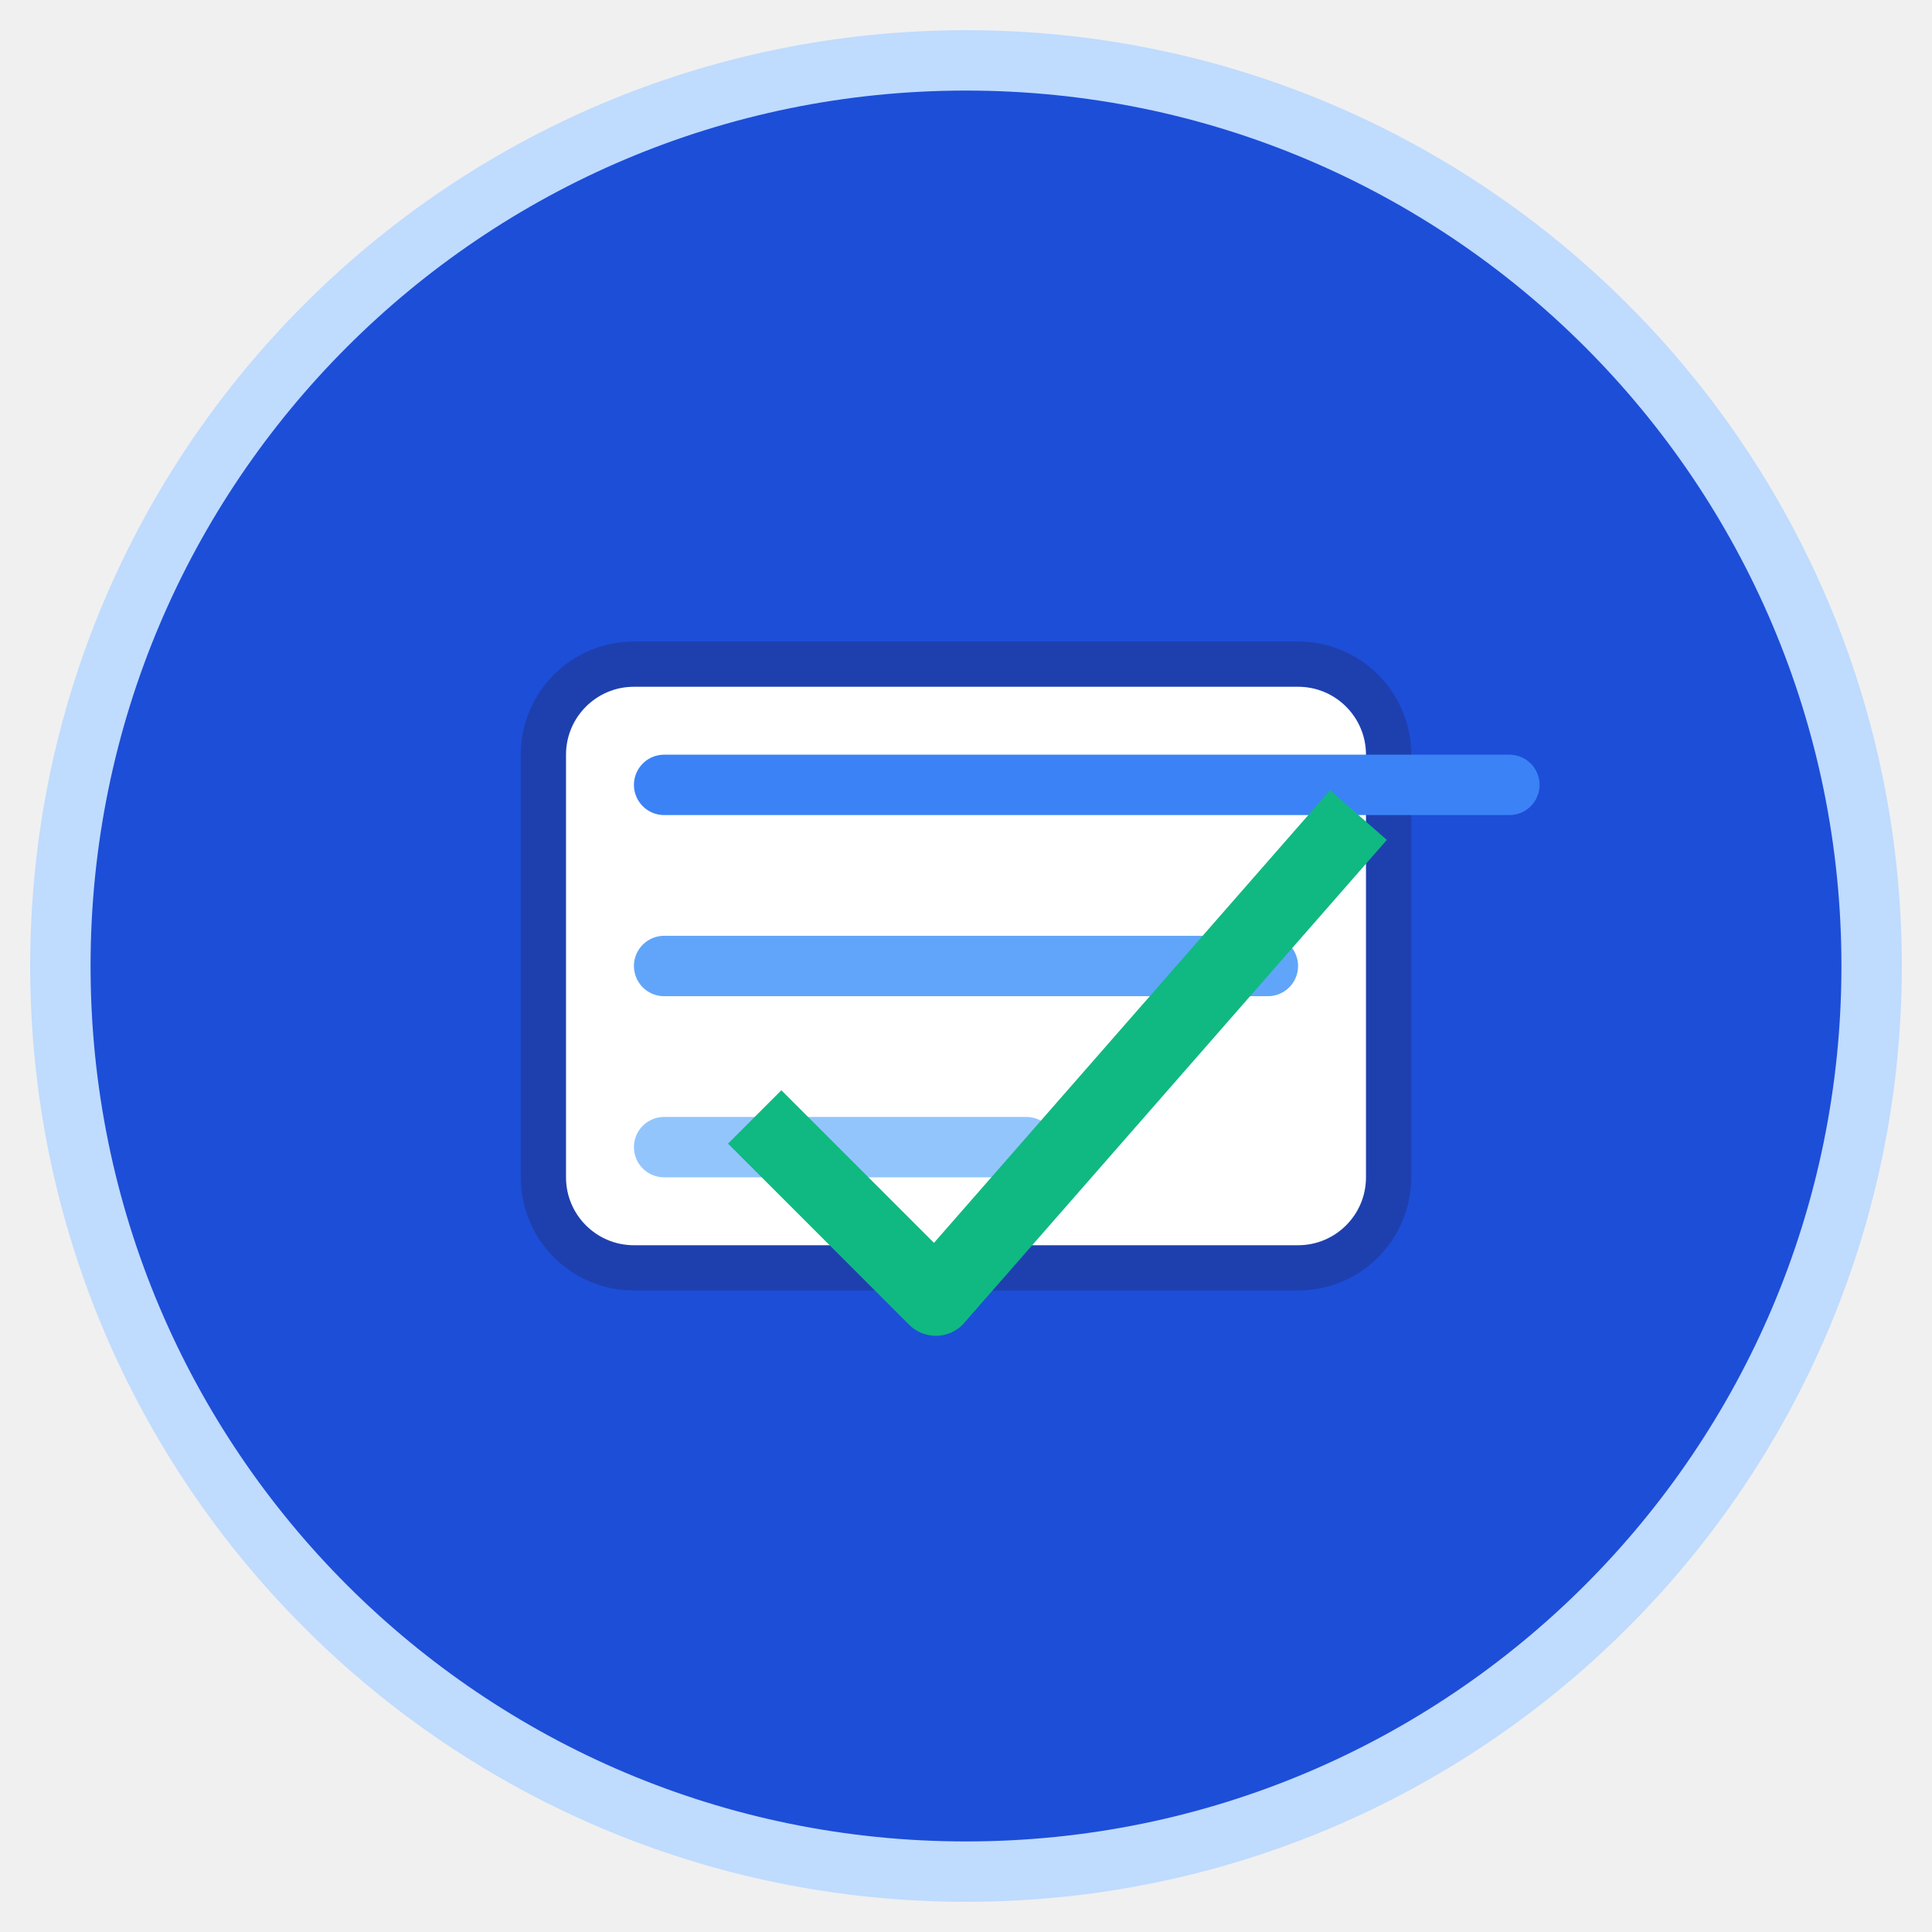
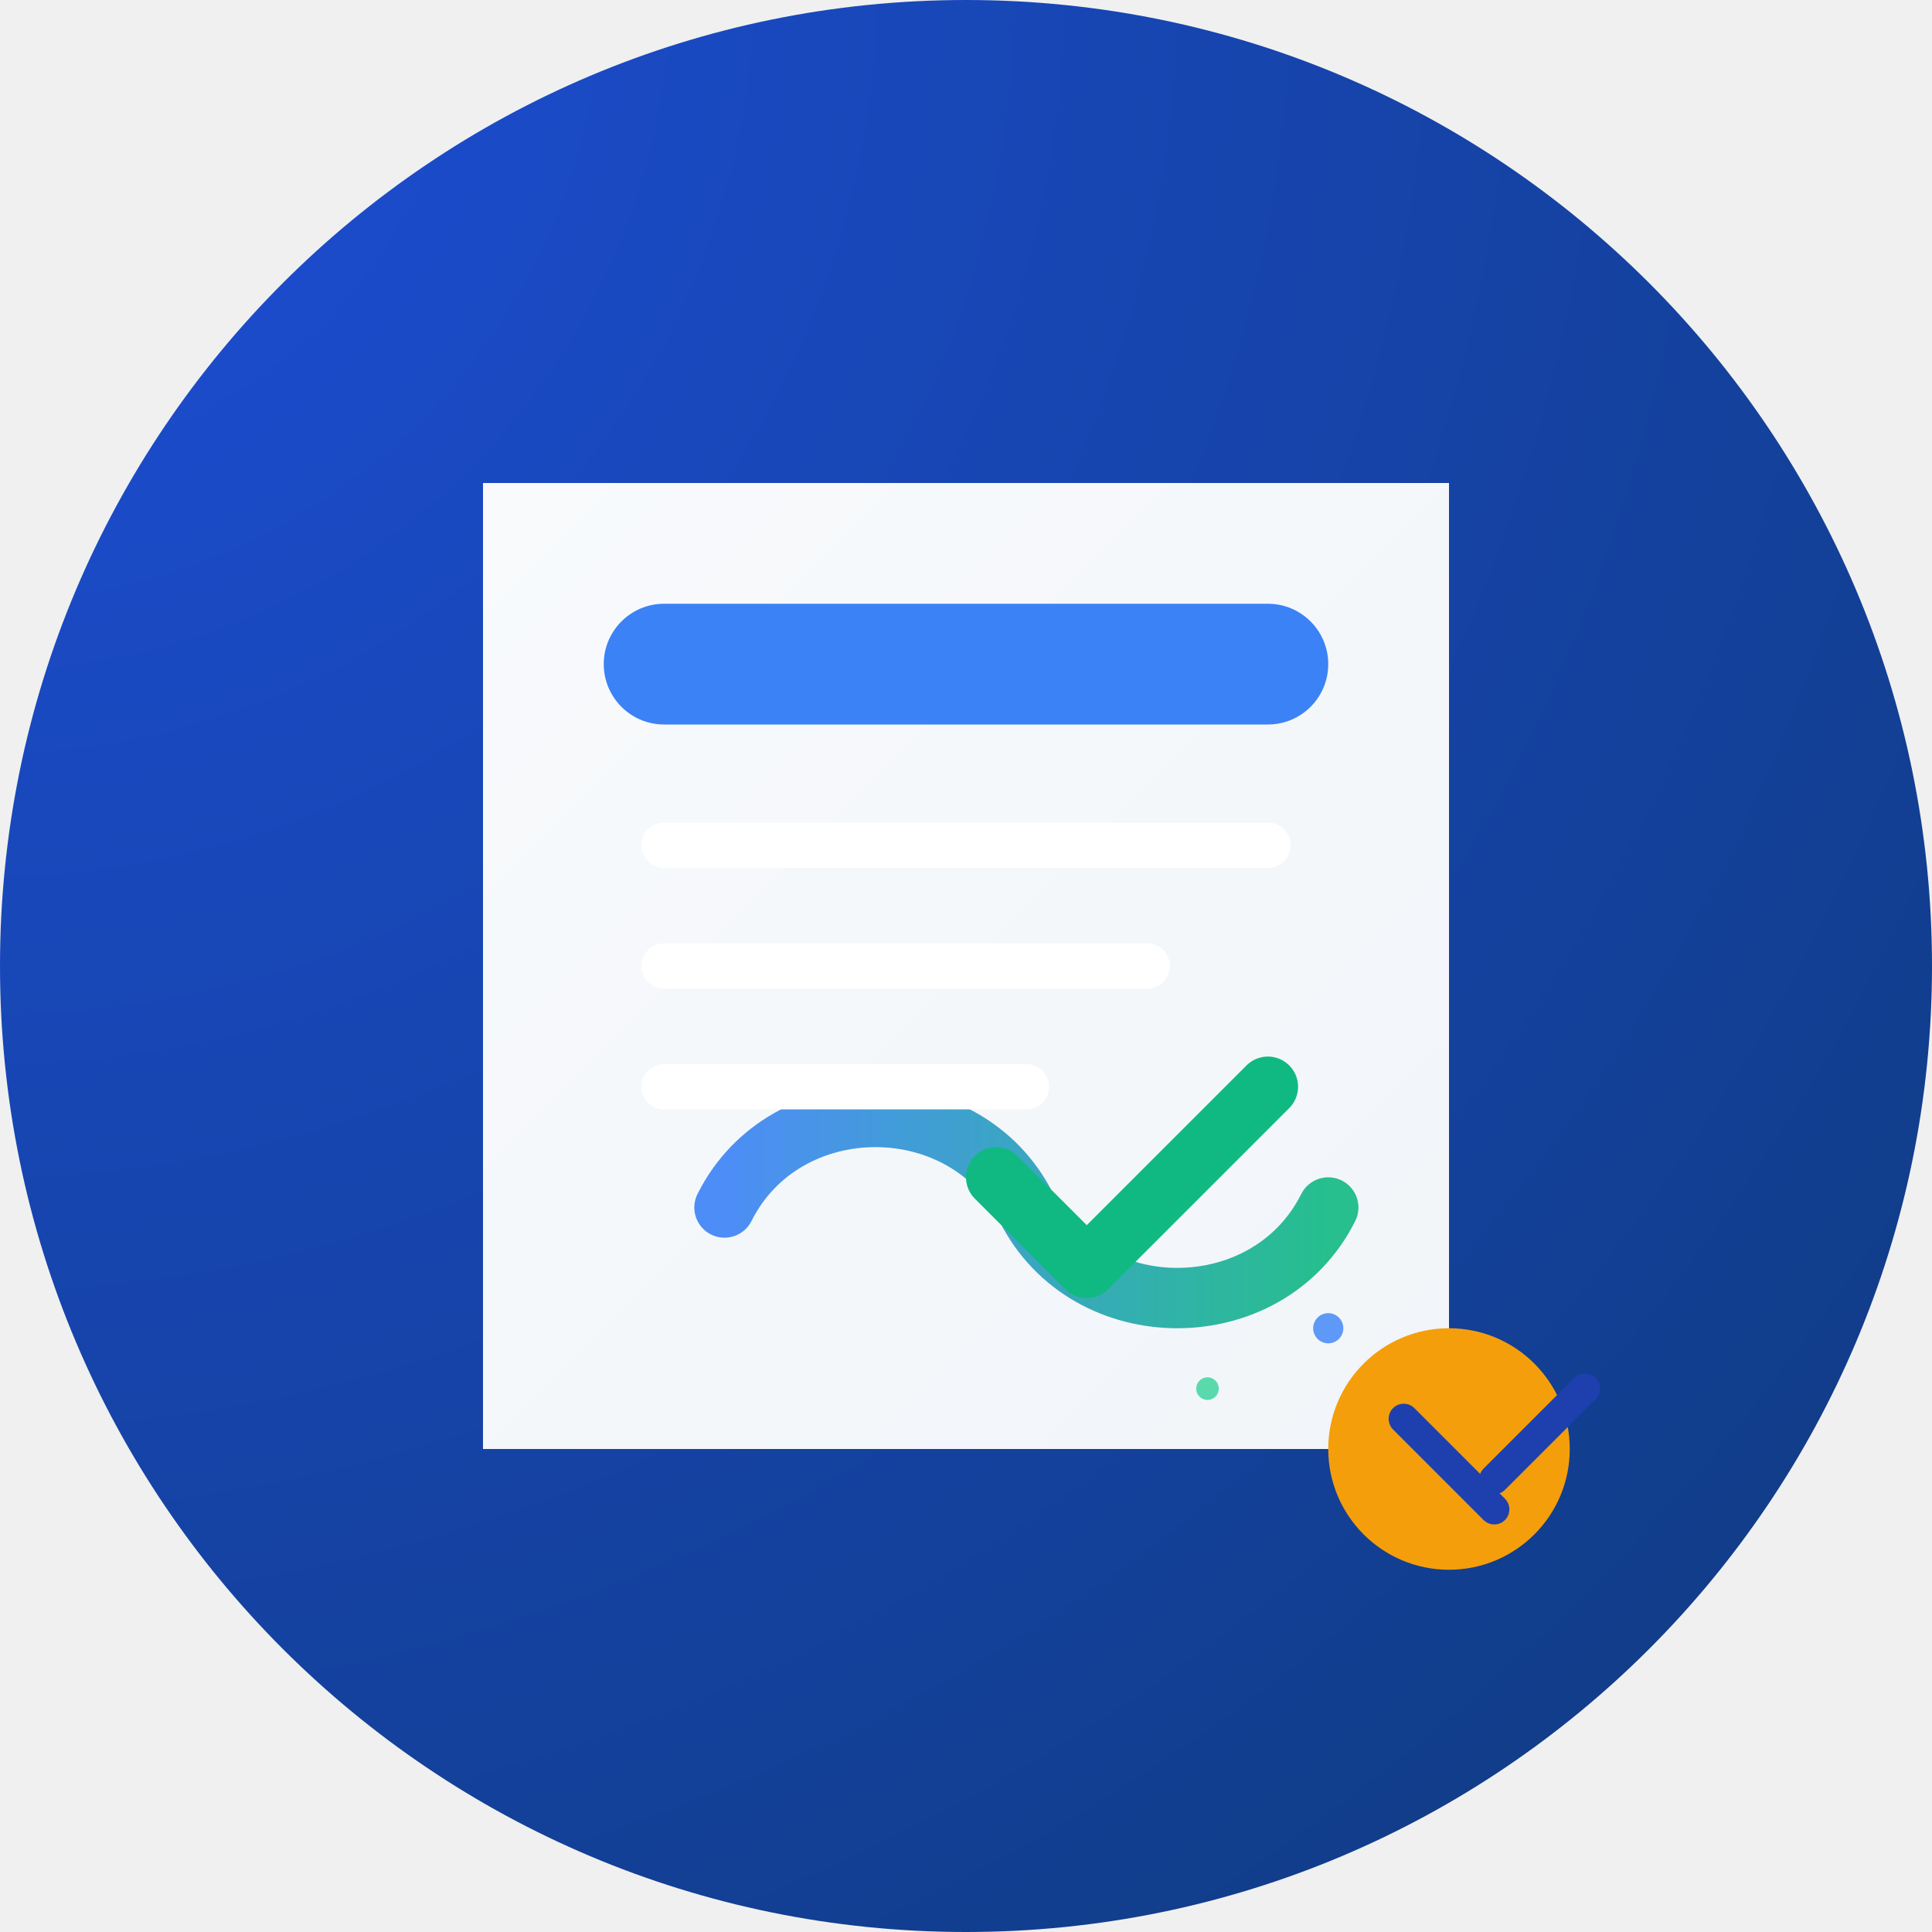
- <svg xmlns="http://www.w3.org/2000/svg" viewBox="0 0 256 256" aria-labelledby="logoTitle logoDesc">
-   <circle cx="128" cy="128" r="120" fill="#1D4ED8" stroke="#BFDBFE" stroke-width="8" />
-   <rect x="72" y="88" width="112" height="80" rx="12" fill="#FFFFFF" stroke="#1E40AF" stroke-width="6" />
-   <g fill="none" stroke-linecap="round">
-     <path stroke="#3B82F6" stroke-width="8" d="M88 104h112" />
-     <path stroke="#60A5FA" stroke-width="8" d="M88 128h80" />
-     <path stroke="#93C5FD" stroke-width="8" d="M88 152h48" />
+ <svg xmlns="http://www.w3.org/2000/svg" width="1024" height="1024" viewBox="0 0 1024 1024" fill="none">
+   <path d="M512 1024C229.23 1024 0 794.77 0 512S229.23 0 512 0s512 229.23 512 512-229.23 512-512 512z" fill="url(#bg)" />
+   <g transform="translate(256 256)">
+     <path d="M0 0h512v512H0V0z" fill="url(#paper)" rx="64" />
+     <path d="M128 384c32-64 128-64 160 0s128 64 160 0" stroke="url(#ai)" stroke-width="32" stroke-linecap="round" opacity="0.9">
+       <animate attributeName="opacity" values="0.9;0.7;0.9" dur="3s" repeatCount="indefinite" />
+     </path>
+     <g stroke-linecap="round">
+       <rect x="64" y="64" width="384" height="64" rx="32" fill="#3B82F6" />
+       <path d="M96 192h320M96 256h256M96 320h192" stroke="#FFF" stroke-width="24" />
+       <path d="M416 320l-96 96-48-48" stroke="#10B981" stroke-width="32" stroke-linejoin="round" />
+     </g>
+     <g opacity="0.8" class="particles">
+       <circle cx="448" cy="448" r="8" fill="#3B82F6">
+         <animate attributeName="cy" values="448;416;448" dur="1.8s" repeatCount="indefinite" />
+       </circle>
+       <circle cx="384" cy="480" r="6" fill="#34D399">
+         <animate attributeName="cx" values="384;416;384" dur="2.2s" repeatCount="indefinite" />
+       </circle>
+     </g>
  </g>
-   <path fill="none" stroke="#10B981" stroke-width="10" stroke-linejoin="round" d="M100 148l24 24 56-64">
-     <animate attributeName="stroke-dasharray" values="0 100; 100 0" dur="0.8s" fill="freeze" />
-   </path>
+   <g transform="translate(768 768)">
+     <circle r="64" fill="#F59E0B" />
+     <path d="M-24-16l48 48" stroke="#1E40AF" stroke-width="16" stroke-linecap="round" />
+     <path d="M24 16l48-48" stroke="#1E40AF" stroke-width="16" stroke-linecap="round" />
+   </g>
+   <defs>
+     <radialGradient id="bg" cx="0" cy="0" r="1" gradientTransform="scale(1.4) rotate(45)">
+       <stop offset="0%" stop-color="#1D4ED8" />
+       <stop offset="100%" stop-color="#0F3A7D" />
+     </radialGradient>
+     <linearGradient id="paper" x1="0" y1="0" x2="1" y2="1">
+       <stop offset="0%" stop-color="#F8FAFC" />
+       <stop offset="100%" stop-color="#F1F5F9" />
+     </linearGradient>
+     <linearGradient id="ai" x1="0" y1="0" x2="1" y2="0">
+       <stop offset="0%" stop-color="#3B82F6" />
+       <stop offset="100%" stop-color="#10B981" />
+     </linearGradient>
+   </defs>
</svg>
